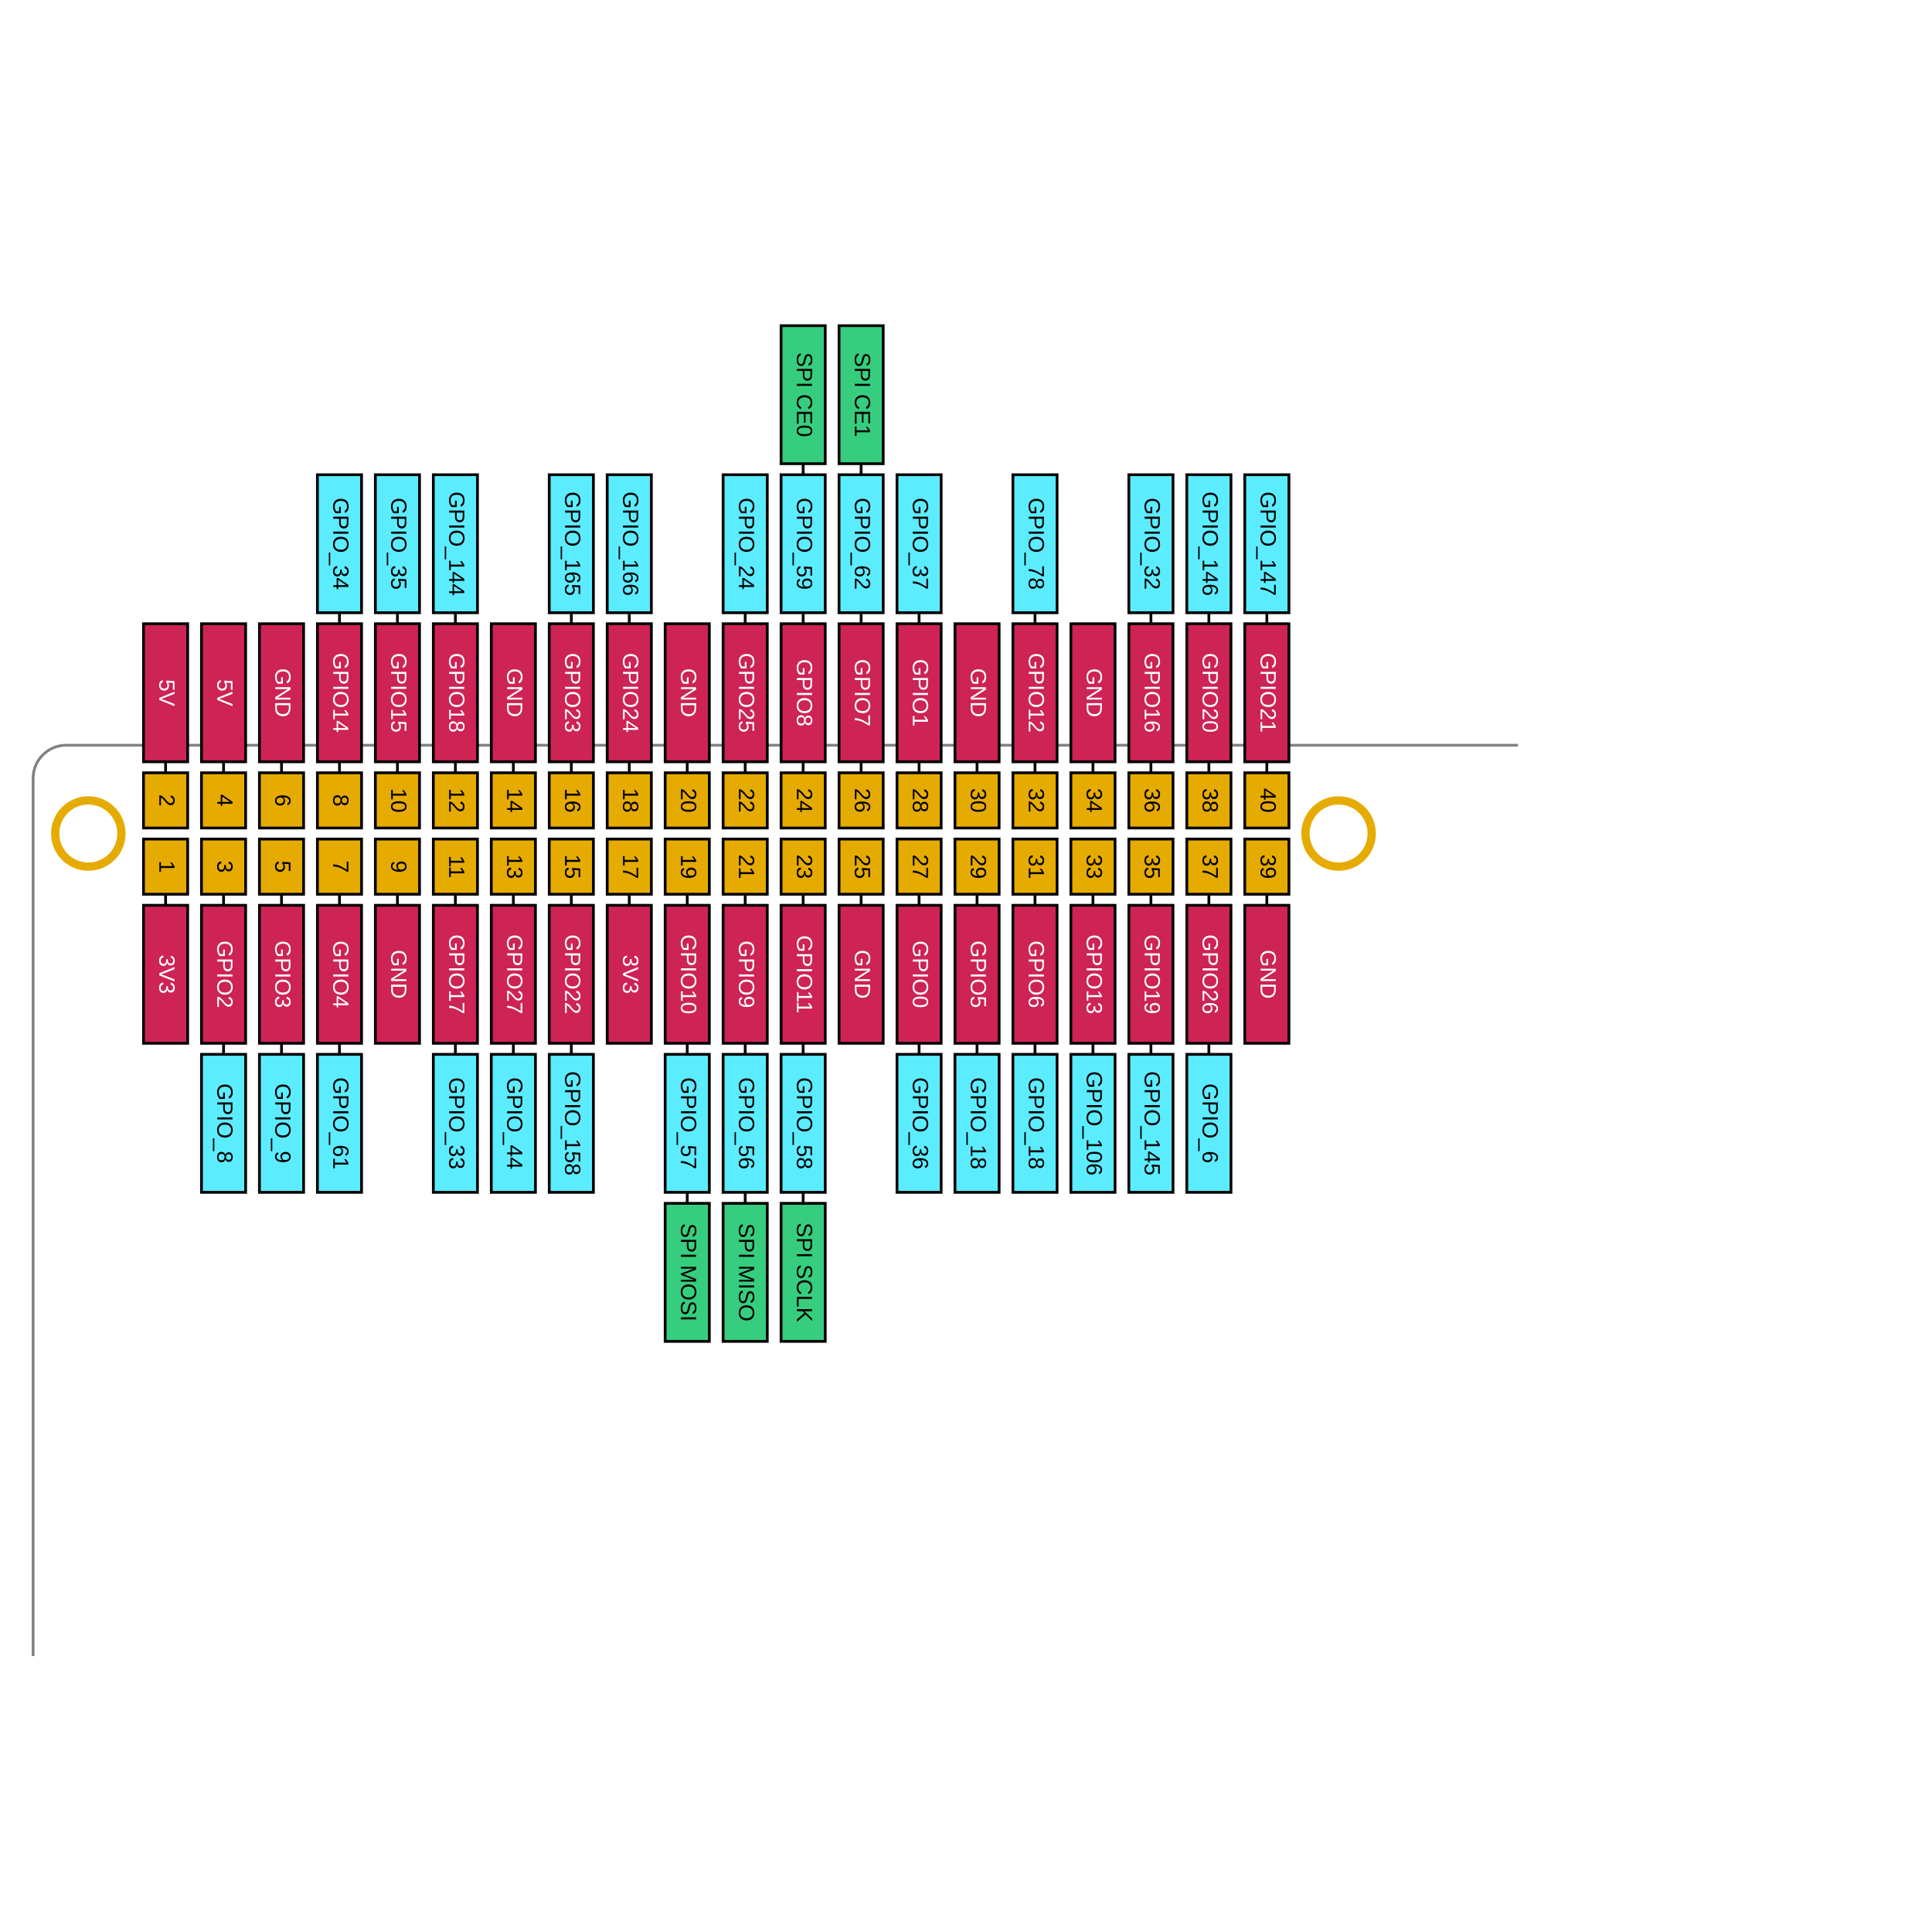
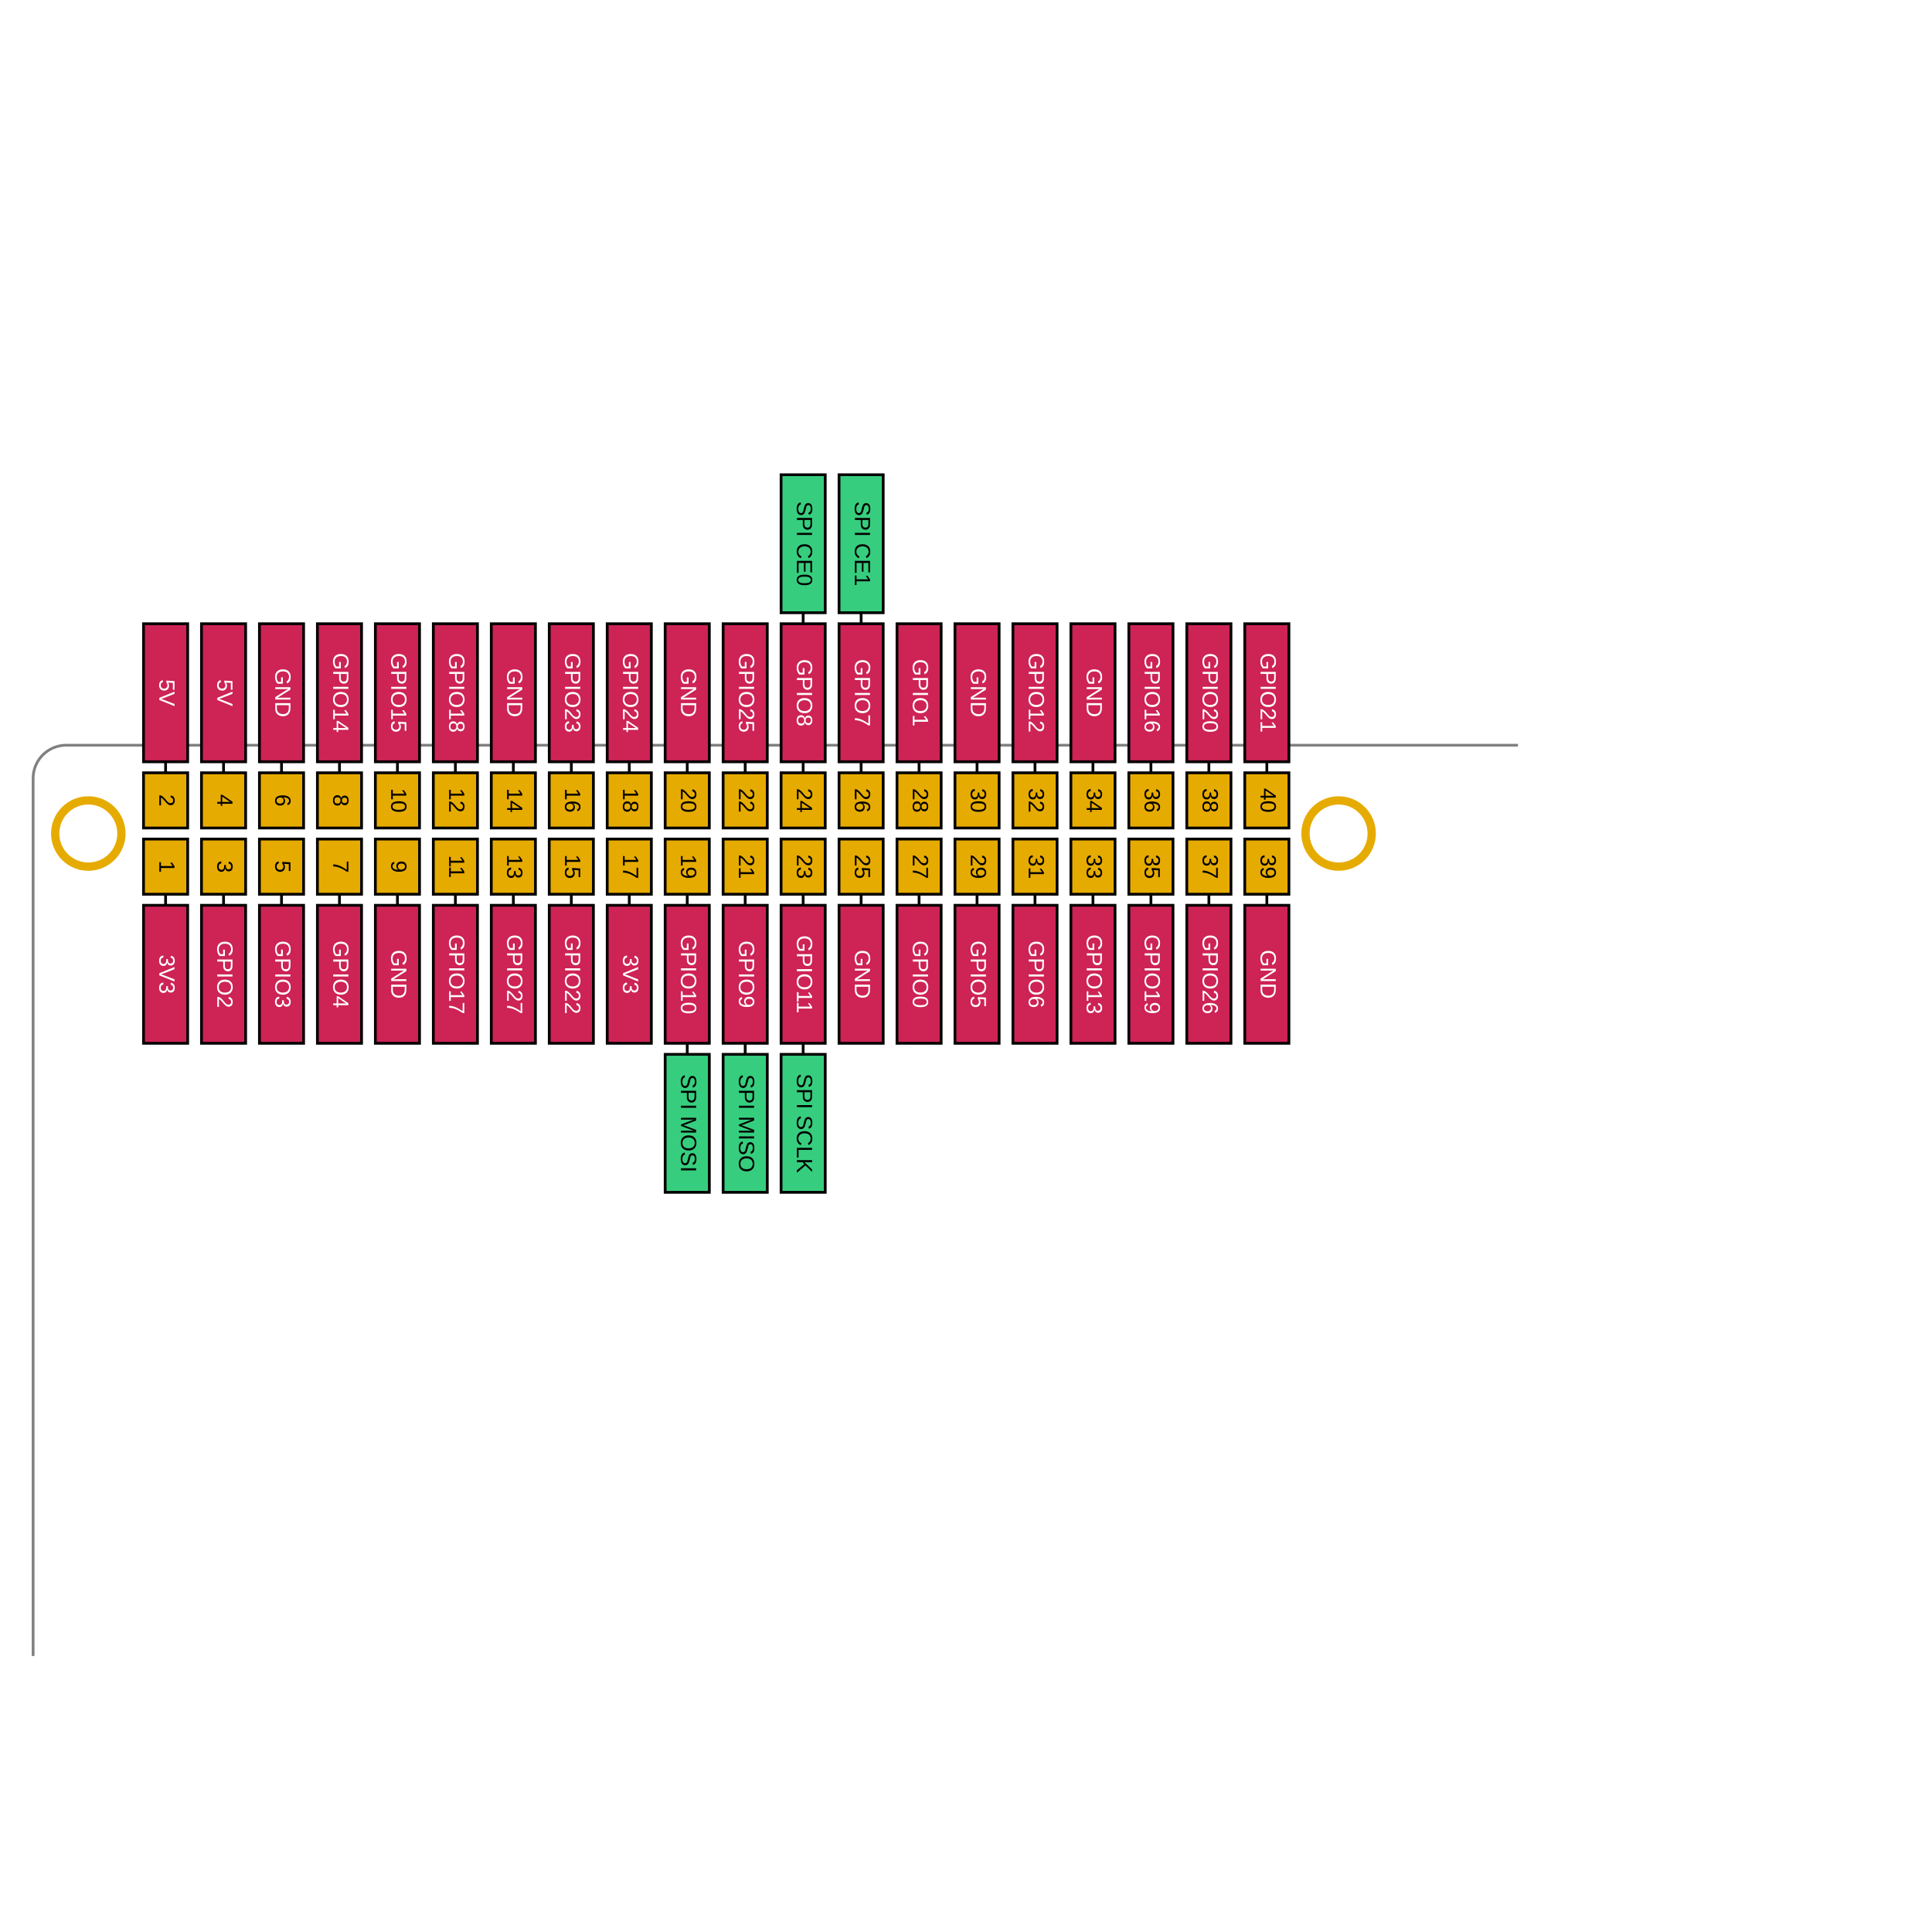
<svg xmlns="http://www.w3.org/2000/svg" width="700" height="700">
  <rect x="0" y="0" width="700" height="700" fill="white">
  </rect>
  <circle cx="32" cy="302" r="12" fill="white" stroke="#E6AB00" stroke-width="3">
  </circle>
  <circle cx="485" cy="302" r="12" fill="white" stroke="#E6AB00" stroke-width="3">
  </circle>
  <path d="M12 600 L12 282 A12 12 0 0 1 24 270 L550 270" fill="none" stroke="#808080" stroke-width="1">
  </path>
  <g transform="translate(60,304) rotate(90) ">
    <line x1="0" y1="0" x2="0" y2="0" stroke="black" stroke-width="1">
    </line>
    <rect x="0" y="-8" width="20" height="16" stroke="black" fill="#E6AB00">
    </rect>
    <text x="10" y="0" text-anchor="middle" dominant-baseline="middle" font-family="Arial, Helvetica, sans-serif" font-size="8px" fill="black">
1    </text>
    <line x1="20" y1="0" x2="24" y2="0" stroke="black" stroke-width="1">
    </line>
    <rect x="24" y="-8" width="50" height="16" stroke="black" fill="#CD2355">
    </rect>
    <text x="49" y="0" text-anchor="middle" dominant-baseline="middle" font-family="Arial, Helvetica, sans-serif" font-size="8px" fill="white">
3V3    </text>
  </g>
  <g transform="translate(81,304) rotate(90) ">
    <line x1="0" y1="0" x2="0" y2="0" stroke="black" stroke-width="1">
    </line>
    <rect x="0" y="-8" width="20" height="16" stroke="black" fill="#E6AB00">
    </rect>
    <text x="10" y="0" text-anchor="middle" dominant-baseline="middle" font-family="Arial, Helvetica, sans-serif" font-size="8px" fill="black">
3    </text>
    <line x1="20" y1="0" x2="24" y2="0" stroke="black" stroke-width="1">
    </line>
    <rect x="24" y="-8" width="50" height="16" stroke="black" fill="#CD2355">
    </rect>
    <text x="49" y="0" text-anchor="middle" dominant-baseline="middle" font-family="Arial, Helvetica, sans-serif" font-size="8px" fill="white">
GPIO2    </text>
-     <line x1="74" y1="0" x2="78" y2="0" stroke="black" stroke-width="1">
-     </line>
-     <rect x="78" y="-8" width="50" height="16" stroke="black" fill="#5CECFF">
-     </rect>
-     <text x="103" y="0" text-anchor="middle" dominant-baseline="middle" font-family="Arial, Helvetica, sans-serif" font-size="8px" fill="black">
- GPIO_8    </text>
  </g>
  <g transform="translate(102,304) rotate(90) ">
    <line x1="0" y1="0" x2="0" y2="0" stroke="black" stroke-width="1">
    </line>
    <rect x="0" y="-8" width="20" height="16" stroke="black" fill="#E6AB00">
    </rect>
    <text x="10" y="0" text-anchor="middle" dominant-baseline="middle" font-family="Arial, Helvetica, sans-serif" font-size="8px" fill="black">
5    </text>
    <line x1="20" y1="0" x2="24" y2="0" stroke="black" stroke-width="1">
    </line>
    <rect x="24" y="-8" width="50" height="16" stroke="black" fill="#CD2355">
    </rect>
    <text x="49" y="0" text-anchor="middle" dominant-baseline="middle" font-family="Arial, Helvetica, sans-serif" font-size="8px" fill="white">
GPIO3    </text>
-     <line x1="74" y1="0" x2="78" y2="0" stroke="black" stroke-width="1">
-     </line>
-     <rect x="78" y="-8" width="50" height="16" stroke="black" fill="#5CECFF">
-     </rect>
-     <text x="103" y="0" text-anchor="middle" dominant-baseline="middle" font-family="Arial, Helvetica, sans-serif" font-size="8px" fill="black">
- GPIO_9    </text>
  </g>
  <g transform="translate(123,304) rotate(90) ">
    <line x1="0" y1="0" x2="0" y2="0" stroke="black" stroke-width="1">
    </line>
    <rect x="0" y="-8" width="20" height="16" stroke="black" fill="#E6AB00">
    </rect>
    <text x="10" y="0" text-anchor="middle" dominant-baseline="middle" font-family="Arial, Helvetica, sans-serif" font-size="8px" fill="black">
7    </text>
    <line x1="20" y1="0" x2="24" y2="0" stroke="black" stroke-width="1">
    </line>
    <rect x="24" y="-8" width="50" height="16" stroke="black" fill="#CD2355">
    </rect>
    <text x="49" y="0" text-anchor="middle" dominant-baseline="middle" font-family="Arial, Helvetica, sans-serif" font-size="8px" fill="white">
GPIO4    </text>
-     <line x1="74" y1="0" x2="78" y2="0" stroke="black" stroke-width="1">
-     </line>
-     <rect x="78" y="-8" width="50" height="16" stroke="black" fill="#5CECFF">
-     </rect>
-     <text x="103" y="0" text-anchor="middle" dominant-baseline="middle" font-family="Arial, Helvetica, sans-serif" font-size="8px" fill="black">
- GPIO_61    </text>
  </g>
  <g transform="translate(144,304) rotate(90) ">
    <line x1="0" y1="0" x2="0" y2="0" stroke="black" stroke-width="1">
    </line>
    <rect x="0" y="-8" width="20" height="16" stroke="black" fill="#E6AB00">
    </rect>
    <text x="10" y="0" text-anchor="middle" dominant-baseline="middle" font-family="Arial, Helvetica, sans-serif" font-size="8px" fill="black">
9    </text>
    <line x1="20" y1="0" x2="24" y2="0" stroke="black" stroke-width="1">
    </line>
    <rect x="24" y="-8" width="50" height="16" stroke="black" fill="#CD2355">
    </rect>
    <text x="49" y="0" text-anchor="middle" dominant-baseline="middle" font-family="Arial, Helvetica, sans-serif" font-size="8px" fill="white">
GND    </text>
  </g>
  <g transform="translate(165,304) rotate(90) ">
    <line x1="0" y1="0" x2="0" y2="0" stroke="black" stroke-width="1">
    </line>
    <rect x="0" y="-8" width="20" height="16" stroke="black" fill="#E6AB00">
    </rect>
    <text x="10" y="0" text-anchor="middle" dominant-baseline="middle" font-family="Arial, Helvetica, sans-serif" font-size="8px" fill="black">
11    </text>
    <line x1="20" y1="0" x2="24" y2="0" stroke="black" stroke-width="1">
    </line>
    <rect x="24" y="-8" width="50" height="16" stroke="black" fill="#CD2355">
    </rect>
    <text x="49" y="0" text-anchor="middle" dominant-baseline="middle" font-family="Arial, Helvetica, sans-serif" font-size="8px" fill="white">
GPIO17    </text>
-     <line x1="74" y1="0" x2="78" y2="0" stroke="black" stroke-width="1">
-     </line>
-     <rect x="78" y="-8" width="50" height="16" stroke="black" fill="#5CECFF">
-     </rect>
-     <text x="103" y="0" text-anchor="middle" dominant-baseline="middle" font-family="Arial, Helvetica, sans-serif" font-size="8px" fill="black">
- GPIO_33    </text>
  </g>
  <g transform="translate(186,304) rotate(90) ">
    <line x1="0" y1="0" x2="0" y2="0" stroke="black" stroke-width="1">
    </line>
    <rect x="0" y="-8" width="20" height="16" stroke="black" fill="#E6AB00">
    </rect>
    <text x="10" y="0" text-anchor="middle" dominant-baseline="middle" font-family="Arial, Helvetica, sans-serif" font-size="8px" fill="black">
13    </text>
    <line x1="20" y1="0" x2="24" y2="0" stroke="black" stroke-width="1">
    </line>
    <rect x="24" y="-8" width="50" height="16" stroke="black" fill="#CD2355">
    </rect>
    <text x="49" y="0" text-anchor="middle" dominant-baseline="middle" font-family="Arial, Helvetica, sans-serif" font-size="8px" fill="white">
GPIO27    </text>
-     <line x1="74" y1="0" x2="78" y2="0" stroke="black" stroke-width="1">
-     </line>
-     <rect x="78" y="-8" width="50" height="16" stroke="black" fill="#5CECFF">
-     </rect>
-     <text x="103" y="0" text-anchor="middle" dominant-baseline="middle" font-family="Arial, Helvetica, sans-serif" font-size="8px" fill="black">
- GPIO_44    </text>
  </g>
  <g transform="translate(207,304) rotate(90) ">
    <line x1="0" y1="0" x2="0" y2="0" stroke="black" stroke-width="1">
    </line>
    <rect x="0" y="-8" width="20" height="16" stroke="black" fill="#E6AB00">
    </rect>
    <text x="10" y="0" text-anchor="middle" dominant-baseline="middle" font-family="Arial, Helvetica, sans-serif" font-size="8px" fill="black">
15    </text>
    <line x1="20" y1="0" x2="24" y2="0" stroke="black" stroke-width="1">
    </line>
    <rect x="24" y="-8" width="50" height="16" stroke="black" fill="#CD2355">
    </rect>
    <text x="49" y="0" text-anchor="middle" dominant-baseline="middle" font-family="Arial, Helvetica, sans-serif" font-size="8px" fill="white">
GPIO22    </text>
-     <line x1="74" y1="0" x2="78" y2="0" stroke="black" stroke-width="1">
-     </line>
-     <rect x="78" y="-8" width="50" height="16" stroke="black" fill="#5CECFF">
-     </rect>
-     <text x="103" y="0" text-anchor="middle" dominant-baseline="middle" font-family="Arial, Helvetica, sans-serif" font-size="8px" fill="black">
- GPIO_158    </text>
  </g>
  <g transform="translate(228,304) rotate(90) ">
    <line x1="0" y1="0" x2="0" y2="0" stroke="black" stroke-width="1">
    </line>
    <rect x="0" y="-8" width="20" height="16" stroke="black" fill="#E6AB00">
    </rect>
    <text x="10" y="0" text-anchor="middle" dominant-baseline="middle" font-family="Arial, Helvetica, sans-serif" font-size="8px" fill="black">
17    </text>
    <line x1="20" y1="0" x2="24" y2="0" stroke="black" stroke-width="1">
    </line>
    <rect x="24" y="-8" width="50" height="16" stroke="black" fill="#CD2355">
    </rect>
    <text x="49" y="0" text-anchor="middle" dominant-baseline="middle" font-family="Arial, Helvetica, sans-serif" font-size="8px" fill="white">
3V3    </text>
  </g>
  <g transform="translate(249,304) rotate(90) ">
    <line x1="0" y1="0" x2="0" y2="0" stroke="black" stroke-width="1">
    </line>
    <rect x="0" y="-8" width="20" height="16" stroke="black" fill="#E6AB00">
    </rect>
    <text x="10" y="0" text-anchor="middle" dominant-baseline="middle" font-family="Arial, Helvetica, sans-serif" font-size="8px" fill="black">
19    </text>
    <line x1="20" y1="0" x2="24" y2="0" stroke="black" stroke-width="1">
    </line>
    <rect x="24" y="-8" width="50" height="16" stroke="black" fill="#CD2355">
    </rect>
    <text x="49" y="0" text-anchor="middle" dominant-baseline="middle" font-family="Arial, Helvetica, sans-serif" font-size="8px" fill="white">
GPIO10    </text>
    <line x1="74" y1="0" x2="78" y2="0" stroke="black" stroke-width="1">
    </line>
-     <rect x="78" y="-8" width="50" height="16" stroke="black" fill="#5CECFF">
+     <rect x="78" y="-8" width="50" height="16" stroke="black" fill="#36CE7E">
    </rect>
    <text x="103" y="0" text-anchor="middle" dominant-baseline="middle" font-family="Arial, Helvetica, sans-serif" font-size="8px" fill="black">
- GPIO_57    </text>
-     <line x1="128" y1="0" x2="132" y2="0" stroke="black" stroke-width="1">
-     </line>
-     <rect x="132" y="-8" width="50" height="16" stroke="black" fill="#36CE7E">
-     </rect>
-     <text x="157" y="0" text-anchor="middle" dominant-baseline="middle" font-family="Arial, Helvetica, sans-serif" font-size="8px" fill="black">
SPI MOSI    </text>
  </g>
  <g transform="translate(270,304) rotate(90) ">
    <line x1="0" y1="0" x2="0" y2="0" stroke="black" stroke-width="1">
    </line>
    <rect x="0" y="-8" width="20" height="16" stroke="black" fill="#E6AB00">
    </rect>
    <text x="10" y="0" text-anchor="middle" dominant-baseline="middle" font-family="Arial, Helvetica, sans-serif" font-size="8px" fill="black">
21    </text>
    <line x1="20" y1="0" x2="24" y2="0" stroke="black" stroke-width="1">
    </line>
    <rect x="24" y="-8" width="50" height="16" stroke="black" fill="#CD2355">
    </rect>
    <text x="49" y="0" text-anchor="middle" dominant-baseline="middle" font-family="Arial, Helvetica, sans-serif" font-size="8px" fill="white">
GPIO9    </text>
    <line x1="74" y1="0" x2="78" y2="0" stroke="black" stroke-width="1">
    </line>
-     <rect x="78" y="-8" width="50" height="16" stroke="black" fill="#5CECFF">
+     <rect x="78" y="-8" width="50" height="16" stroke="black" fill="#36CE7E">
    </rect>
    <text x="103" y="0" text-anchor="middle" dominant-baseline="middle" font-family="Arial, Helvetica, sans-serif" font-size="8px" fill="black">
- GPIO_56    </text>
-     <line x1="128" y1="0" x2="132" y2="0" stroke="black" stroke-width="1">
-     </line>
-     <rect x="132" y="-8" width="50" height="16" stroke="black" fill="#36CE7E">
-     </rect>
-     <text x="157" y="0" text-anchor="middle" dominant-baseline="middle" font-family="Arial, Helvetica, sans-serif" font-size="8px" fill="black">
SPI MISO    </text>
  </g>
  <g transform="translate(291,304) rotate(90) ">
    <line x1="0" y1="0" x2="0" y2="0" stroke="black" stroke-width="1">
    </line>
    <rect x="0" y="-8" width="20" height="16" stroke="black" fill="#E6AB00">
    </rect>
    <text x="10" y="0" text-anchor="middle" dominant-baseline="middle" font-family="Arial, Helvetica, sans-serif" font-size="8px" fill="black">
23    </text>
    <line x1="20" y1="0" x2="24" y2="0" stroke="black" stroke-width="1">
    </line>
    <rect x="24" y="-8" width="50" height="16" stroke="black" fill="#CD2355">
    </rect>
    <text x="49" y="0" text-anchor="middle" dominant-baseline="middle" font-family="Arial, Helvetica, sans-serif" font-size="8px" fill="white">
GPIO11    </text>
    <line x1="74" y1="0" x2="78" y2="0" stroke="black" stroke-width="1">
    </line>
-     <rect x="78" y="-8" width="50" height="16" stroke="black" fill="#5CECFF">
+     <rect x="78" y="-8" width="50" height="16" stroke="black" fill="#36CE7E">
    </rect>
    <text x="103" y="0" text-anchor="middle" dominant-baseline="middle" font-family="Arial, Helvetica, sans-serif" font-size="8px" fill="black">
- GPIO_58    </text>
-     <line x1="128" y1="0" x2="132" y2="0" stroke="black" stroke-width="1">
-     </line>
-     <rect x="132" y="-8" width="50" height="16" stroke="black" fill="#36CE7E">
-     </rect>
-     <text x="157" y="0" text-anchor="middle" dominant-baseline="middle" font-family="Arial, Helvetica, sans-serif" font-size="8px" fill="black">
SPI SCLK    </text>
  </g>
  <g transform="translate(312,304) rotate(90) ">
    <line x1="0" y1="0" x2="0" y2="0" stroke="black" stroke-width="1">
    </line>
    <rect x="0" y="-8" width="20" height="16" stroke="black" fill="#E6AB00">
    </rect>
    <text x="10" y="0" text-anchor="middle" dominant-baseline="middle" font-family="Arial, Helvetica, sans-serif" font-size="8px" fill="black">
25    </text>
    <line x1="20" y1="0" x2="24" y2="0" stroke="black" stroke-width="1">
    </line>
    <rect x="24" y="-8" width="50" height="16" stroke="black" fill="#CD2355">
    </rect>
    <text x="49" y="0" text-anchor="middle" dominant-baseline="middle" font-family="Arial, Helvetica, sans-serif" font-size="8px" fill="white">
GND    </text>
  </g>
  <g transform="translate(333,304) rotate(90) ">
    <line x1="0" y1="0" x2="0" y2="0" stroke="black" stroke-width="1">
    </line>
    <rect x="0" y="-8" width="20" height="16" stroke="black" fill="#E6AB00">
    </rect>
    <text x="10" y="0" text-anchor="middle" dominant-baseline="middle" font-family="Arial, Helvetica, sans-serif" font-size="8px" fill="black">
27    </text>
    <line x1="20" y1="0" x2="24" y2="0" stroke="black" stroke-width="1">
    </line>
    <rect x="24" y="-8" width="50" height="16" stroke="black" fill="#CD2355">
    </rect>
    <text x="49" y="0" text-anchor="middle" dominant-baseline="middle" font-family="Arial, Helvetica, sans-serif" font-size="8px" fill="white">
GPIO0    </text>
-     <line x1="74" y1="0" x2="78" y2="0" stroke="black" stroke-width="1">
-     </line>
-     <rect x="78" y="-8" width="50" height="16" stroke="black" fill="#5CECFF">
-     </rect>
-     <text x="103" y="0" text-anchor="middle" dominant-baseline="middle" font-family="Arial, Helvetica, sans-serif" font-size="8px" fill="black">
- GPIO_36    </text>
  </g>
  <g transform="translate(354,304) rotate(90) ">
    <line x1="0" y1="0" x2="0" y2="0" stroke="black" stroke-width="1">
    </line>
    <rect x="0" y="-8" width="20" height="16" stroke="black" fill="#E6AB00">
    </rect>
    <text x="10" y="0" text-anchor="middle" dominant-baseline="middle" font-family="Arial, Helvetica, sans-serif" font-size="8px" fill="black">
29    </text>
    <line x1="20" y1="0" x2="24" y2="0" stroke="black" stroke-width="1">
    </line>
    <rect x="24" y="-8" width="50" height="16" stroke="black" fill="#CD2355">
    </rect>
    <text x="49" y="0" text-anchor="middle" dominant-baseline="middle" font-family="Arial, Helvetica, sans-serif" font-size="8px" fill="white">
GPIO5    </text>
-     <line x1="74" y1="0" x2="78" y2="0" stroke="black" stroke-width="1">
-     </line>
-     <rect x="78" y="-8" width="50" height="16" stroke="black" fill="#5CECFF">
-     </rect>
-     <text x="103" y="0" text-anchor="middle" dominant-baseline="middle" font-family="Arial, Helvetica, sans-serif" font-size="8px" fill="black">
- GPIO_18    </text>
  </g>
  <g transform="translate(375,304) rotate(90) ">
    <line x1="0" y1="0" x2="0" y2="0" stroke="black" stroke-width="1">
    </line>
    <rect x="0" y="-8" width="20" height="16" stroke="black" fill="#E6AB00">
    </rect>
    <text x="10" y="0" text-anchor="middle" dominant-baseline="middle" font-family="Arial, Helvetica, sans-serif" font-size="8px" fill="black">
31    </text>
    <line x1="20" y1="0" x2="24" y2="0" stroke="black" stroke-width="1">
    </line>
    <rect x="24" y="-8" width="50" height="16" stroke="black" fill="#CD2355">
    </rect>
    <text x="49" y="0" text-anchor="middle" dominant-baseline="middle" font-family="Arial, Helvetica, sans-serif" font-size="8px" fill="white">
GPIO6    </text>
-     <line x1="74" y1="0" x2="78" y2="0" stroke="black" stroke-width="1">
-     </line>
-     <rect x="78" y="-8" width="50" height="16" stroke="black" fill="#5CECFF">
-     </rect>
-     <text x="103" y="0" text-anchor="middle" dominant-baseline="middle" font-family="Arial, Helvetica, sans-serif" font-size="8px" fill="black">
- GPIO_18    </text>
  </g>
  <g transform="translate(396,304) rotate(90) ">
    <line x1="0" y1="0" x2="0" y2="0" stroke="black" stroke-width="1">
    </line>
    <rect x="0" y="-8" width="20" height="16" stroke="black" fill="#E6AB00">
    </rect>
    <text x="10" y="0" text-anchor="middle" dominant-baseline="middle" font-family="Arial, Helvetica, sans-serif" font-size="8px" fill="black">
33    </text>
    <line x1="20" y1="0" x2="24" y2="0" stroke="black" stroke-width="1">
    </line>
    <rect x="24" y="-8" width="50" height="16" stroke="black" fill="#CD2355">
    </rect>
    <text x="49" y="0" text-anchor="middle" dominant-baseline="middle" font-family="Arial, Helvetica, sans-serif" font-size="8px" fill="white">
GPIO13    </text>
-     <line x1="74" y1="0" x2="78" y2="0" stroke="black" stroke-width="1">
-     </line>
-     <rect x="78" y="-8" width="50" height="16" stroke="black" fill="#5CECFF">
-     </rect>
-     <text x="103" y="0" text-anchor="middle" dominant-baseline="middle" font-family="Arial, Helvetica, sans-serif" font-size="8px" fill="black">
- GPIO_106    </text>
  </g>
  <g transform="translate(417,304) rotate(90) ">
    <line x1="0" y1="0" x2="0" y2="0" stroke="black" stroke-width="1">
    </line>
    <rect x="0" y="-8" width="20" height="16" stroke="black" fill="#E6AB00">
    </rect>
    <text x="10" y="0" text-anchor="middle" dominant-baseline="middle" font-family="Arial, Helvetica, sans-serif" font-size="8px" fill="black">
35    </text>
    <line x1="20" y1="0" x2="24" y2="0" stroke="black" stroke-width="1">
    </line>
    <rect x="24" y="-8" width="50" height="16" stroke="black" fill="#CD2355">
    </rect>
    <text x="49" y="0" text-anchor="middle" dominant-baseline="middle" font-family="Arial, Helvetica, sans-serif" font-size="8px" fill="white">
GPIO19    </text>
-     <line x1="74" y1="0" x2="78" y2="0" stroke="black" stroke-width="1">
-     </line>
-     <rect x="78" y="-8" width="50" height="16" stroke="black" fill="#5CECFF">
-     </rect>
-     <text x="103" y="0" text-anchor="middle" dominant-baseline="middle" font-family="Arial, Helvetica, sans-serif" font-size="8px" fill="black">
- GPIO_145    </text>
  </g>
  <g transform="translate(438,304) rotate(90) ">
    <line x1="0" y1="0" x2="0" y2="0" stroke="black" stroke-width="1">
    </line>
    <rect x="0" y="-8" width="20" height="16" stroke="black" fill="#E6AB00">
    </rect>
    <text x="10" y="0" text-anchor="middle" dominant-baseline="middle" font-family="Arial, Helvetica, sans-serif" font-size="8px" fill="black">
37    </text>
    <line x1="20" y1="0" x2="24" y2="0" stroke="black" stroke-width="1">
    </line>
    <rect x="24" y="-8" width="50" height="16" stroke="black" fill="#CD2355">
    </rect>
    <text x="49" y="0" text-anchor="middle" dominant-baseline="middle" font-family="Arial, Helvetica, sans-serif" font-size="8px" fill="white">
GPIO26    </text>
-     <line x1="74" y1="0" x2="78" y2="0" stroke="black" stroke-width="1">
-     </line>
-     <rect x="78" y="-8" width="50" height="16" stroke="black" fill="#5CECFF">
-     </rect>
-     <text x="103" y="0" text-anchor="middle" dominant-baseline="middle" font-family="Arial, Helvetica, sans-serif" font-size="8px" fill="black">
- GPIO_6    </text>
  </g>
  <g transform="translate(459,304) rotate(90) ">
    <line x1="0" y1="0" x2="0" y2="0" stroke="black" stroke-width="1">
    </line>
    <rect x="0" y="-8" width="20" height="16" stroke="black" fill="#E6AB00">
    </rect>
    <text x="10" y="0" text-anchor="middle" dominant-baseline="middle" font-family="Arial, Helvetica, sans-serif" font-size="8px" fill="black">
39    </text>
    <line x1="20" y1="0" x2="24" y2="0" stroke="black" stroke-width="1">
    </line>
    <rect x="24" y="-8" width="50" height="16" stroke="black" fill="#CD2355">
    </rect>
    <text x="49" y="0" text-anchor="middle" dominant-baseline="middle" font-family="Arial, Helvetica, sans-serif" font-size="8px" fill="white">
GND    </text>
  </g>
  <g transform="translate(60,300) rotate(90) ">
    <line x1="0" y1="0" x2="0" y2="0" stroke="black" stroke-width="1">
    </line>
    <rect x="-20" y="-8" width="20" height="16" stroke="black" fill="#E6AB00">
    </rect>
    <text x="-10" y="0" text-anchor="middle" dominant-baseline="middle" font-family="Arial, Helvetica, sans-serif" font-size="8px" fill="black">
2    </text>
    <line x1="-20" y1="0" x2="-24" y2="0" stroke="black" stroke-width="1">
    </line>
    <rect x="-74" y="-8" width="50" height="16" stroke="black" fill="#CD2355">
    </rect>
    <text x="-49" y="0" text-anchor="middle" dominant-baseline="middle" font-family="Arial, Helvetica, sans-serif" font-size="8px" fill="white">
5V    </text>
  </g>
  <g transform="translate(81,300) rotate(90) ">
    <line x1="0" y1="0" x2="0" y2="0" stroke="black" stroke-width="1">
    </line>
    <rect x="-20" y="-8" width="20" height="16" stroke="black" fill="#E6AB00">
    </rect>
    <text x="-10" y="0" text-anchor="middle" dominant-baseline="middle" font-family="Arial, Helvetica, sans-serif" font-size="8px" fill="black">
4    </text>
    <line x1="-20" y1="0" x2="-24" y2="0" stroke="black" stroke-width="1">
    </line>
    <rect x="-74" y="-8" width="50" height="16" stroke="black" fill="#CD2355">
    </rect>
    <text x="-49" y="0" text-anchor="middle" dominant-baseline="middle" font-family="Arial, Helvetica, sans-serif" font-size="8px" fill="white">
5V    </text>
  </g>
  <g transform="translate(102,300) rotate(90) ">
    <line x1="0" y1="0" x2="0" y2="0" stroke="black" stroke-width="1">
    </line>
    <rect x="-20" y="-8" width="20" height="16" stroke="black" fill="#E6AB00">
    </rect>
    <text x="-10" y="0" text-anchor="middle" dominant-baseline="middle" font-family="Arial, Helvetica, sans-serif" font-size="8px" fill="black">
6    </text>
    <line x1="-20" y1="0" x2="-24" y2="0" stroke="black" stroke-width="1">
    </line>
    <rect x="-74" y="-8" width="50" height="16" stroke="black" fill="#CD2355">
    </rect>
    <text x="-49" y="0" text-anchor="middle" dominant-baseline="middle" font-family="Arial, Helvetica, sans-serif" font-size="8px" fill="white">
GND    </text>
  </g>
  <g transform="translate(123,300) rotate(90) ">
    <line x1="0" y1="0" x2="0" y2="0" stroke="black" stroke-width="1">
    </line>
    <rect x="-20" y="-8" width="20" height="16" stroke="black" fill="#E6AB00">
    </rect>
    <text x="-10" y="0" text-anchor="middle" dominant-baseline="middle" font-family="Arial, Helvetica, sans-serif" font-size="8px" fill="black">
8    </text>
    <line x1="-20" y1="0" x2="-24" y2="0" stroke="black" stroke-width="1">
    </line>
    <rect x="-74" y="-8" width="50" height="16" stroke="black" fill="#CD2355">
    </rect>
    <text x="-49" y="0" text-anchor="middle" dominant-baseline="middle" font-family="Arial, Helvetica, sans-serif" font-size="8px" fill="white">
GPIO14    </text>
-     <line x1="-74" y1="0" x2="-78" y2="0" stroke="black" stroke-width="1">
-     </line>
-     <rect x="-128" y="-8" width="50" height="16" stroke="black" fill="#5CECFF">
-     </rect>
-     <text x="-103" y="0" text-anchor="middle" dominant-baseline="middle" font-family="Arial, Helvetica, sans-serif" font-size="8px" fill="black">
- GPIO_34    </text>
  </g>
  <g transform="translate(144,300) rotate(90) ">
    <line x1="0" y1="0" x2="0" y2="0" stroke="black" stroke-width="1">
    </line>
    <rect x="-20" y="-8" width="20" height="16" stroke="black" fill="#E6AB00">
    </rect>
    <text x="-10" y="0" text-anchor="middle" dominant-baseline="middle" font-family="Arial, Helvetica, sans-serif" font-size="8px" fill="black">
10    </text>
    <line x1="-20" y1="0" x2="-24" y2="0" stroke="black" stroke-width="1">
    </line>
    <rect x="-74" y="-8" width="50" height="16" stroke="black" fill="#CD2355">
    </rect>
    <text x="-49" y="0" text-anchor="middle" dominant-baseline="middle" font-family="Arial, Helvetica, sans-serif" font-size="8px" fill="white">
GPIO15    </text>
-     <line x1="-74" y1="0" x2="-78" y2="0" stroke="black" stroke-width="1">
-     </line>
-     <rect x="-128" y="-8" width="50" height="16" stroke="black" fill="#5CECFF">
-     </rect>
-     <text x="-103" y="0" text-anchor="middle" dominant-baseline="middle" font-family="Arial, Helvetica, sans-serif" font-size="8px" fill="black">
- GPIO_35    </text>
  </g>
  <g transform="translate(165,300) rotate(90) ">
    <line x1="0" y1="0" x2="0" y2="0" stroke="black" stroke-width="1">
    </line>
    <rect x="-20" y="-8" width="20" height="16" stroke="black" fill="#E6AB00">
    </rect>
    <text x="-10" y="0" text-anchor="middle" dominant-baseline="middle" font-family="Arial, Helvetica, sans-serif" font-size="8px" fill="black">
12    </text>
    <line x1="-20" y1="0" x2="-24" y2="0" stroke="black" stroke-width="1">
    </line>
    <rect x="-74" y="-8" width="50" height="16" stroke="black" fill="#CD2355">
    </rect>
    <text x="-49" y="0" text-anchor="middle" dominant-baseline="middle" font-family="Arial, Helvetica, sans-serif" font-size="8px" fill="white">
GPIO18    </text>
-     <line x1="-74" y1="0" x2="-78" y2="0" stroke="black" stroke-width="1">
-     </line>
-     <rect x="-128" y="-8" width="50" height="16" stroke="black" fill="#5CECFF">
-     </rect>
-     <text x="-103" y="0" text-anchor="middle" dominant-baseline="middle" font-family="Arial, Helvetica, sans-serif" font-size="8px" fill="black">
- GPIO_144    </text>
  </g>
  <g transform="translate(186,300) rotate(90) ">
    <line x1="0" y1="0" x2="0" y2="0" stroke="black" stroke-width="1">
    </line>
    <rect x="-20" y="-8" width="20" height="16" stroke="black" fill="#E6AB00">
    </rect>
    <text x="-10" y="0" text-anchor="middle" dominant-baseline="middle" font-family="Arial, Helvetica, sans-serif" font-size="8px" fill="black">
14    </text>
    <line x1="-20" y1="0" x2="-24" y2="0" stroke="black" stroke-width="1">
    </line>
    <rect x="-74" y="-8" width="50" height="16" stroke="black" fill="#CD2355">
    </rect>
    <text x="-49" y="0" text-anchor="middle" dominant-baseline="middle" font-family="Arial, Helvetica, sans-serif" font-size="8px" fill="white">
GND    </text>
  </g>
  <g transform="translate(207,300) rotate(90) ">
    <line x1="0" y1="0" x2="0" y2="0" stroke="black" stroke-width="1">
    </line>
    <rect x="-20" y="-8" width="20" height="16" stroke="black" fill="#E6AB00">
    </rect>
    <text x="-10" y="0" text-anchor="middle" dominant-baseline="middle" font-family="Arial, Helvetica, sans-serif" font-size="8px" fill="black">
16    </text>
    <line x1="-20" y1="0" x2="-24" y2="0" stroke="black" stroke-width="1">
    </line>
    <rect x="-74" y="-8" width="50" height="16" stroke="black" fill="#CD2355">
    </rect>
    <text x="-49" y="0" text-anchor="middle" dominant-baseline="middle" font-family="Arial, Helvetica, sans-serif" font-size="8px" fill="white">
GPIO23    </text>
-     <line x1="-74" y1="0" x2="-78" y2="0" stroke="black" stroke-width="1">
-     </line>
-     <rect x="-128" y="-8" width="50" height="16" stroke="black" fill="#5CECFF">
-     </rect>
-     <text x="-103" y="0" text-anchor="middle" dominant-baseline="middle" font-family="Arial, Helvetica, sans-serif" font-size="8px" fill="black">
- GPIO_165    </text>
  </g>
  <g transform="translate(228,300) rotate(90) ">
    <line x1="0" y1="0" x2="0" y2="0" stroke="black" stroke-width="1">
    </line>
    <rect x="-20" y="-8" width="20" height="16" stroke="black" fill="#E6AB00">
    </rect>
    <text x="-10" y="0" text-anchor="middle" dominant-baseline="middle" font-family="Arial, Helvetica, sans-serif" font-size="8px" fill="black">
18    </text>
    <line x1="-20" y1="0" x2="-24" y2="0" stroke="black" stroke-width="1">
    </line>
    <rect x="-74" y="-8" width="50" height="16" stroke="black" fill="#CD2355">
    </rect>
    <text x="-49" y="0" text-anchor="middle" dominant-baseline="middle" font-family="Arial, Helvetica, sans-serif" font-size="8px" fill="white">
GPIO24    </text>
-     <line x1="-74" y1="0" x2="-78" y2="0" stroke="black" stroke-width="1">
-     </line>
-     <rect x="-128" y="-8" width="50" height="16" stroke="black" fill="#5CECFF">
-     </rect>
-     <text x="-103" y="0" text-anchor="middle" dominant-baseline="middle" font-family="Arial, Helvetica, sans-serif" font-size="8px" fill="black">
- GPIO_166    </text>
  </g>
  <g transform="translate(249,300) rotate(90) ">
    <line x1="0" y1="0" x2="0" y2="0" stroke="black" stroke-width="1">
    </line>
    <rect x="-20" y="-8" width="20" height="16" stroke="black" fill="#E6AB00">
    </rect>
    <text x="-10" y="0" text-anchor="middle" dominant-baseline="middle" font-family="Arial, Helvetica, sans-serif" font-size="8px" fill="black">
20    </text>
    <line x1="-20" y1="0" x2="-24" y2="0" stroke="black" stroke-width="1">
    </line>
    <rect x="-74" y="-8" width="50" height="16" stroke="black" fill="#CD2355">
    </rect>
    <text x="-49" y="0" text-anchor="middle" dominant-baseline="middle" font-family="Arial, Helvetica, sans-serif" font-size="8px" fill="white">
GND    </text>
  </g>
  <g transform="translate(270,300) rotate(90) ">
    <line x1="0" y1="0" x2="0" y2="0" stroke="black" stroke-width="1">
    </line>
    <rect x="-20" y="-8" width="20" height="16" stroke="black" fill="#E6AB00">
    </rect>
    <text x="-10" y="0" text-anchor="middle" dominant-baseline="middle" font-family="Arial, Helvetica, sans-serif" font-size="8px" fill="black">
22    </text>
    <line x1="-20" y1="0" x2="-24" y2="0" stroke="black" stroke-width="1">
    </line>
    <rect x="-74" y="-8" width="50" height="16" stroke="black" fill="#CD2355">
    </rect>
    <text x="-49" y="0" text-anchor="middle" dominant-baseline="middle" font-family="Arial, Helvetica, sans-serif" font-size="8px" fill="white">
GPIO25    </text>
-     <line x1="-74" y1="0" x2="-78" y2="0" stroke="black" stroke-width="1">
-     </line>
-     <rect x="-128" y="-8" width="50" height="16" stroke="black" fill="#5CECFF">
-     </rect>
-     <text x="-103" y="0" text-anchor="middle" dominant-baseline="middle" font-family="Arial, Helvetica, sans-serif" font-size="8px" fill="black">
- GPIO_24    </text>
  </g>
  <g transform="translate(291,300) rotate(90) ">
    <line x1="0" y1="0" x2="0" y2="0" stroke="black" stroke-width="1">
    </line>
    <rect x="-20" y="-8" width="20" height="16" stroke="black" fill="#E6AB00">
    </rect>
    <text x="-10" y="0" text-anchor="middle" dominant-baseline="middle" font-family="Arial, Helvetica, sans-serif" font-size="8px" fill="black">
24    </text>
    <line x1="-20" y1="0" x2="-24" y2="0" stroke="black" stroke-width="1">
    </line>
    <rect x="-74" y="-8" width="50" height="16" stroke="black" fill="#CD2355">
    </rect>
    <text x="-49" y="0" text-anchor="middle" dominant-baseline="middle" font-family="Arial, Helvetica, sans-serif" font-size="8px" fill="white">
GPIO8    </text>
    <line x1="-74" y1="0" x2="-78" y2="0" stroke="black" stroke-width="1">
    </line>
-     <rect x="-128" y="-8" width="50" height="16" stroke="black" fill="#5CECFF">
+     <rect x="-128" y="-8" width="50" height="16" stroke="black" fill="#36CE7E">
    </rect>
    <text x="-103" y="0" text-anchor="middle" dominant-baseline="middle" font-family="Arial, Helvetica, sans-serif" font-size="8px" fill="black">
- GPIO_59    </text>
-     <line x1="-128" y1="0" x2="-132" y2="0" stroke="black" stroke-width="1">
-     </line>
-     <rect x="-182" y="-8" width="50" height="16" stroke="black" fill="#36CE7E">
-     </rect>
-     <text x="-157" y="0" text-anchor="middle" dominant-baseline="middle" font-family="Arial, Helvetica, sans-serif" font-size="8px" fill="black">
SPI CE0    </text>
  </g>
  <g transform="translate(312,300) rotate(90) ">
    <line x1="0" y1="0" x2="0" y2="0" stroke="black" stroke-width="1">
    </line>
    <rect x="-20" y="-8" width="20" height="16" stroke="black" fill="#E6AB00">
    </rect>
    <text x="-10" y="0" text-anchor="middle" dominant-baseline="middle" font-family="Arial, Helvetica, sans-serif" font-size="8px" fill="black">
26    </text>
    <line x1="-20" y1="0" x2="-24" y2="0" stroke="black" stroke-width="1">
    </line>
    <rect x="-74" y="-8" width="50" height="16" stroke="black" fill="#CD2355">
    </rect>
    <text x="-49" y="0" text-anchor="middle" dominant-baseline="middle" font-family="Arial, Helvetica, sans-serif" font-size="8px" fill="white">
GPIO7    </text>
    <line x1="-74" y1="0" x2="-78" y2="0" stroke="black" stroke-width="1">
    </line>
-     <rect x="-128" y="-8" width="50" height="16" stroke="black" fill="#5CECFF">
+     <rect x="-128" y="-8" width="50" height="16" stroke="black" fill="#36CE7E">
    </rect>
    <text x="-103" y="0" text-anchor="middle" dominant-baseline="middle" font-family="Arial, Helvetica, sans-serif" font-size="8px" fill="black">
- GPIO_62    </text>
-     <line x1="-128" y1="0" x2="-132" y2="0" stroke="black" stroke-width="1">
-     </line>
-     <rect x="-182" y="-8" width="50" height="16" stroke="black" fill="#36CE7E">
-     </rect>
-     <text x="-157" y="0" text-anchor="middle" dominant-baseline="middle" font-family="Arial, Helvetica, sans-serif" font-size="8px" fill="black">
SPI CE1    </text>
  </g>
  <g transform="translate(333,300) rotate(90) ">
    <line x1="0" y1="0" x2="0" y2="0" stroke="black" stroke-width="1">
    </line>
    <rect x="-20" y="-8" width="20" height="16" stroke="black" fill="#E6AB00">
    </rect>
    <text x="-10" y="0" text-anchor="middle" dominant-baseline="middle" font-family="Arial, Helvetica, sans-serif" font-size="8px" fill="black">
28    </text>
    <line x1="-20" y1="0" x2="-24" y2="0" stroke="black" stroke-width="1">
    </line>
    <rect x="-74" y="-8" width="50" height="16" stroke="black" fill="#CD2355">
    </rect>
    <text x="-49" y="0" text-anchor="middle" dominant-baseline="middle" font-family="Arial, Helvetica, sans-serif" font-size="8px" fill="white">
GPIO1    </text>
-     <line x1="-74" y1="0" x2="-78" y2="0" stroke="black" stroke-width="1">
-     </line>
-     <rect x="-128" y="-8" width="50" height="16" stroke="black" fill="#5CECFF">
-     </rect>
-     <text x="-103" y="0" text-anchor="middle" dominant-baseline="middle" font-family="Arial, Helvetica, sans-serif" font-size="8px" fill="black">
- GPIO_37    </text>
  </g>
  <g transform="translate(354,300) rotate(90) ">
    <line x1="0" y1="0" x2="0" y2="0" stroke="black" stroke-width="1">
    </line>
    <rect x="-20" y="-8" width="20" height="16" stroke="black" fill="#E6AB00">
    </rect>
    <text x="-10" y="0" text-anchor="middle" dominant-baseline="middle" font-family="Arial, Helvetica, sans-serif" font-size="8px" fill="black">
30    </text>
    <line x1="-20" y1="0" x2="-24" y2="0" stroke="black" stroke-width="1">
    </line>
    <rect x="-74" y="-8" width="50" height="16" stroke="black" fill="#CD2355">
    </rect>
    <text x="-49" y="0" text-anchor="middle" dominant-baseline="middle" font-family="Arial, Helvetica, sans-serif" font-size="8px" fill="white">
GND    </text>
  </g>
  <g transform="translate(375,300) rotate(90) ">
    <line x1="0" y1="0" x2="0" y2="0" stroke="black" stroke-width="1">
    </line>
    <rect x="-20" y="-8" width="20" height="16" stroke="black" fill="#E6AB00">
    </rect>
    <text x="-10" y="0" text-anchor="middle" dominant-baseline="middle" font-family="Arial, Helvetica, sans-serif" font-size="8px" fill="black">
32    </text>
    <line x1="-20" y1="0" x2="-24" y2="0" stroke="black" stroke-width="1">
    </line>
    <rect x="-74" y="-8" width="50" height="16" stroke="black" fill="#CD2355">
    </rect>
    <text x="-49" y="0" text-anchor="middle" dominant-baseline="middle" font-family="Arial, Helvetica, sans-serif" font-size="8px" fill="white">
GPIO12    </text>
-     <line x1="-74" y1="0" x2="-78" y2="0" stroke="black" stroke-width="1">
-     </line>
-     <rect x="-128" y="-8" width="50" height="16" stroke="black" fill="#5CECFF">
-     </rect>
-     <text x="-103" y="0" text-anchor="middle" dominant-baseline="middle" font-family="Arial, Helvetica, sans-serif" font-size="8px" fill="black">
- GPIO_78    </text>
  </g>
  <g transform="translate(396,300) rotate(90) ">
    <line x1="0" y1="0" x2="0" y2="0" stroke="black" stroke-width="1">
    </line>
    <rect x="-20" y="-8" width="20" height="16" stroke="black" fill="#E6AB00">
    </rect>
    <text x="-10" y="0" text-anchor="middle" dominant-baseline="middle" font-family="Arial, Helvetica, sans-serif" font-size="8px" fill="black">
34    </text>
    <line x1="-20" y1="0" x2="-24" y2="0" stroke="black" stroke-width="1">
    </line>
    <rect x="-74" y="-8" width="50" height="16" stroke="black" fill="#CD2355">
    </rect>
    <text x="-49" y="0" text-anchor="middle" dominant-baseline="middle" font-family="Arial, Helvetica, sans-serif" font-size="8px" fill="white">
GND    </text>
  </g>
  <g transform="translate(417,300) rotate(90) ">
    <line x1="0" y1="0" x2="0" y2="0" stroke="black" stroke-width="1">
    </line>
    <rect x="-20" y="-8" width="20" height="16" stroke="black" fill="#E6AB00">
    </rect>
    <text x="-10" y="0" text-anchor="middle" dominant-baseline="middle" font-family="Arial, Helvetica, sans-serif" font-size="8px" fill="black">
36    </text>
    <line x1="-20" y1="0" x2="-24" y2="0" stroke="black" stroke-width="1">
    </line>
    <rect x="-74" y="-8" width="50" height="16" stroke="black" fill="#CD2355">
    </rect>
    <text x="-49" y="0" text-anchor="middle" dominant-baseline="middle" font-family="Arial, Helvetica, sans-serif" font-size="8px" fill="white">
GPIO16    </text>
-     <line x1="-74" y1="0" x2="-78" y2="0" stroke="black" stroke-width="1">
-     </line>
-     <rect x="-128" y="-8" width="50" height="16" stroke="black" fill="#5CECFF">
-     </rect>
-     <text x="-103" y="0" text-anchor="middle" dominant-baseline="middle" font-family="Arial, Helvetica, sans-serif" font-size="8px" fill="black">
- GPIO_32    </text>
  </g>
  <g transform="translate(438,300) rotate(90) ">
    <line x1="0" y1="0" x2="0" y2="0" stroke="black" stroke-width="1">
    </line>
    <rect x="-20" y="-8" width="20" height="16" stroke="black" fill="#E6AB00">
    </rect>
    <text x="-10" y="0" text-anchor="middle" dominant-baseline="middle" font-family="Arial, Helvetica, sans-serif" font-size="8px" fill="black">
38    </text>
    <line x1="-20" y1="0" x2="-24" y2="0" stroke="black" stroke-width="1">
    </line>
    <rect x="-74" y="-8" width="50" height="16" stroke="black" fill="#CD2355">
    </rect>
    <text x="-49" y="0" text-anchor="middle" dominant-baseline="middle" font-family="Arial, Helvetica, sans-serif" font-size="8px" fill="white">
GPIO20    </text>
-     <line x1="-74" y1="0" x2="-78" y2="0" stroke="black" stroke-width="1">
-     </line>
-     <rect x="-128" y="-8" width="50" height="16" stroke="black" fill="#5CECFF">
-     </rect>
-     <text x="-103" y="0" text-anchor="middle" dominant-baseline="middle" font-family="Arial, Helvetica, sans-serif" font-size="8px" fill="black">
- GPIO_146    </text>
  </g>
  <g transform="translate(459,300) rotate(90) ">
    <line x1="0" y1="0" x2="0" y2="0" stroke="black" stroke-width="1">
    </line>
    <rect x="-20" y="-8" width="20" height="16" stroke="black" fill="#E6AB00">
    </rect>
    <text x="-10" y="0" text-anchor="middle" dominant-baseline="middle" font-family="Arial, Helvetica, sans-serif" font-size="8px" fill="black">
40    </text>
    <line x1="-20" y1="0" x2="-24" y2="0" stroke="black" stroke-width="1">
    </line>
    <rect x="-74" y="-8" width="50" height="16" stroke="black" fill="#CD2355">
    </rect>
    <text x="-49" y="0" text-anchor="middle" dominant-baseline="middle" font-family="Arial, Helvetica, sans-serif" font-size="8px" fill="white">
GPIO21    </text>
-     <line x1="-74" y1="0" x2="-78" y2="0" stroke="black" stroke-width="1">
-     </line>
-     <rect x="-128" y="-8" width="50" height="16" stroke="black" fill="#5CECFF">
-     </rect>
-     <text x="-103" y="0" text-anchor="middle" dominant-baseline="middle" font-family="Arial, Helvetica, sans-serif" font-size="8px" fill="black">
- GPIO_147    </text>
  </g>
</svg>
